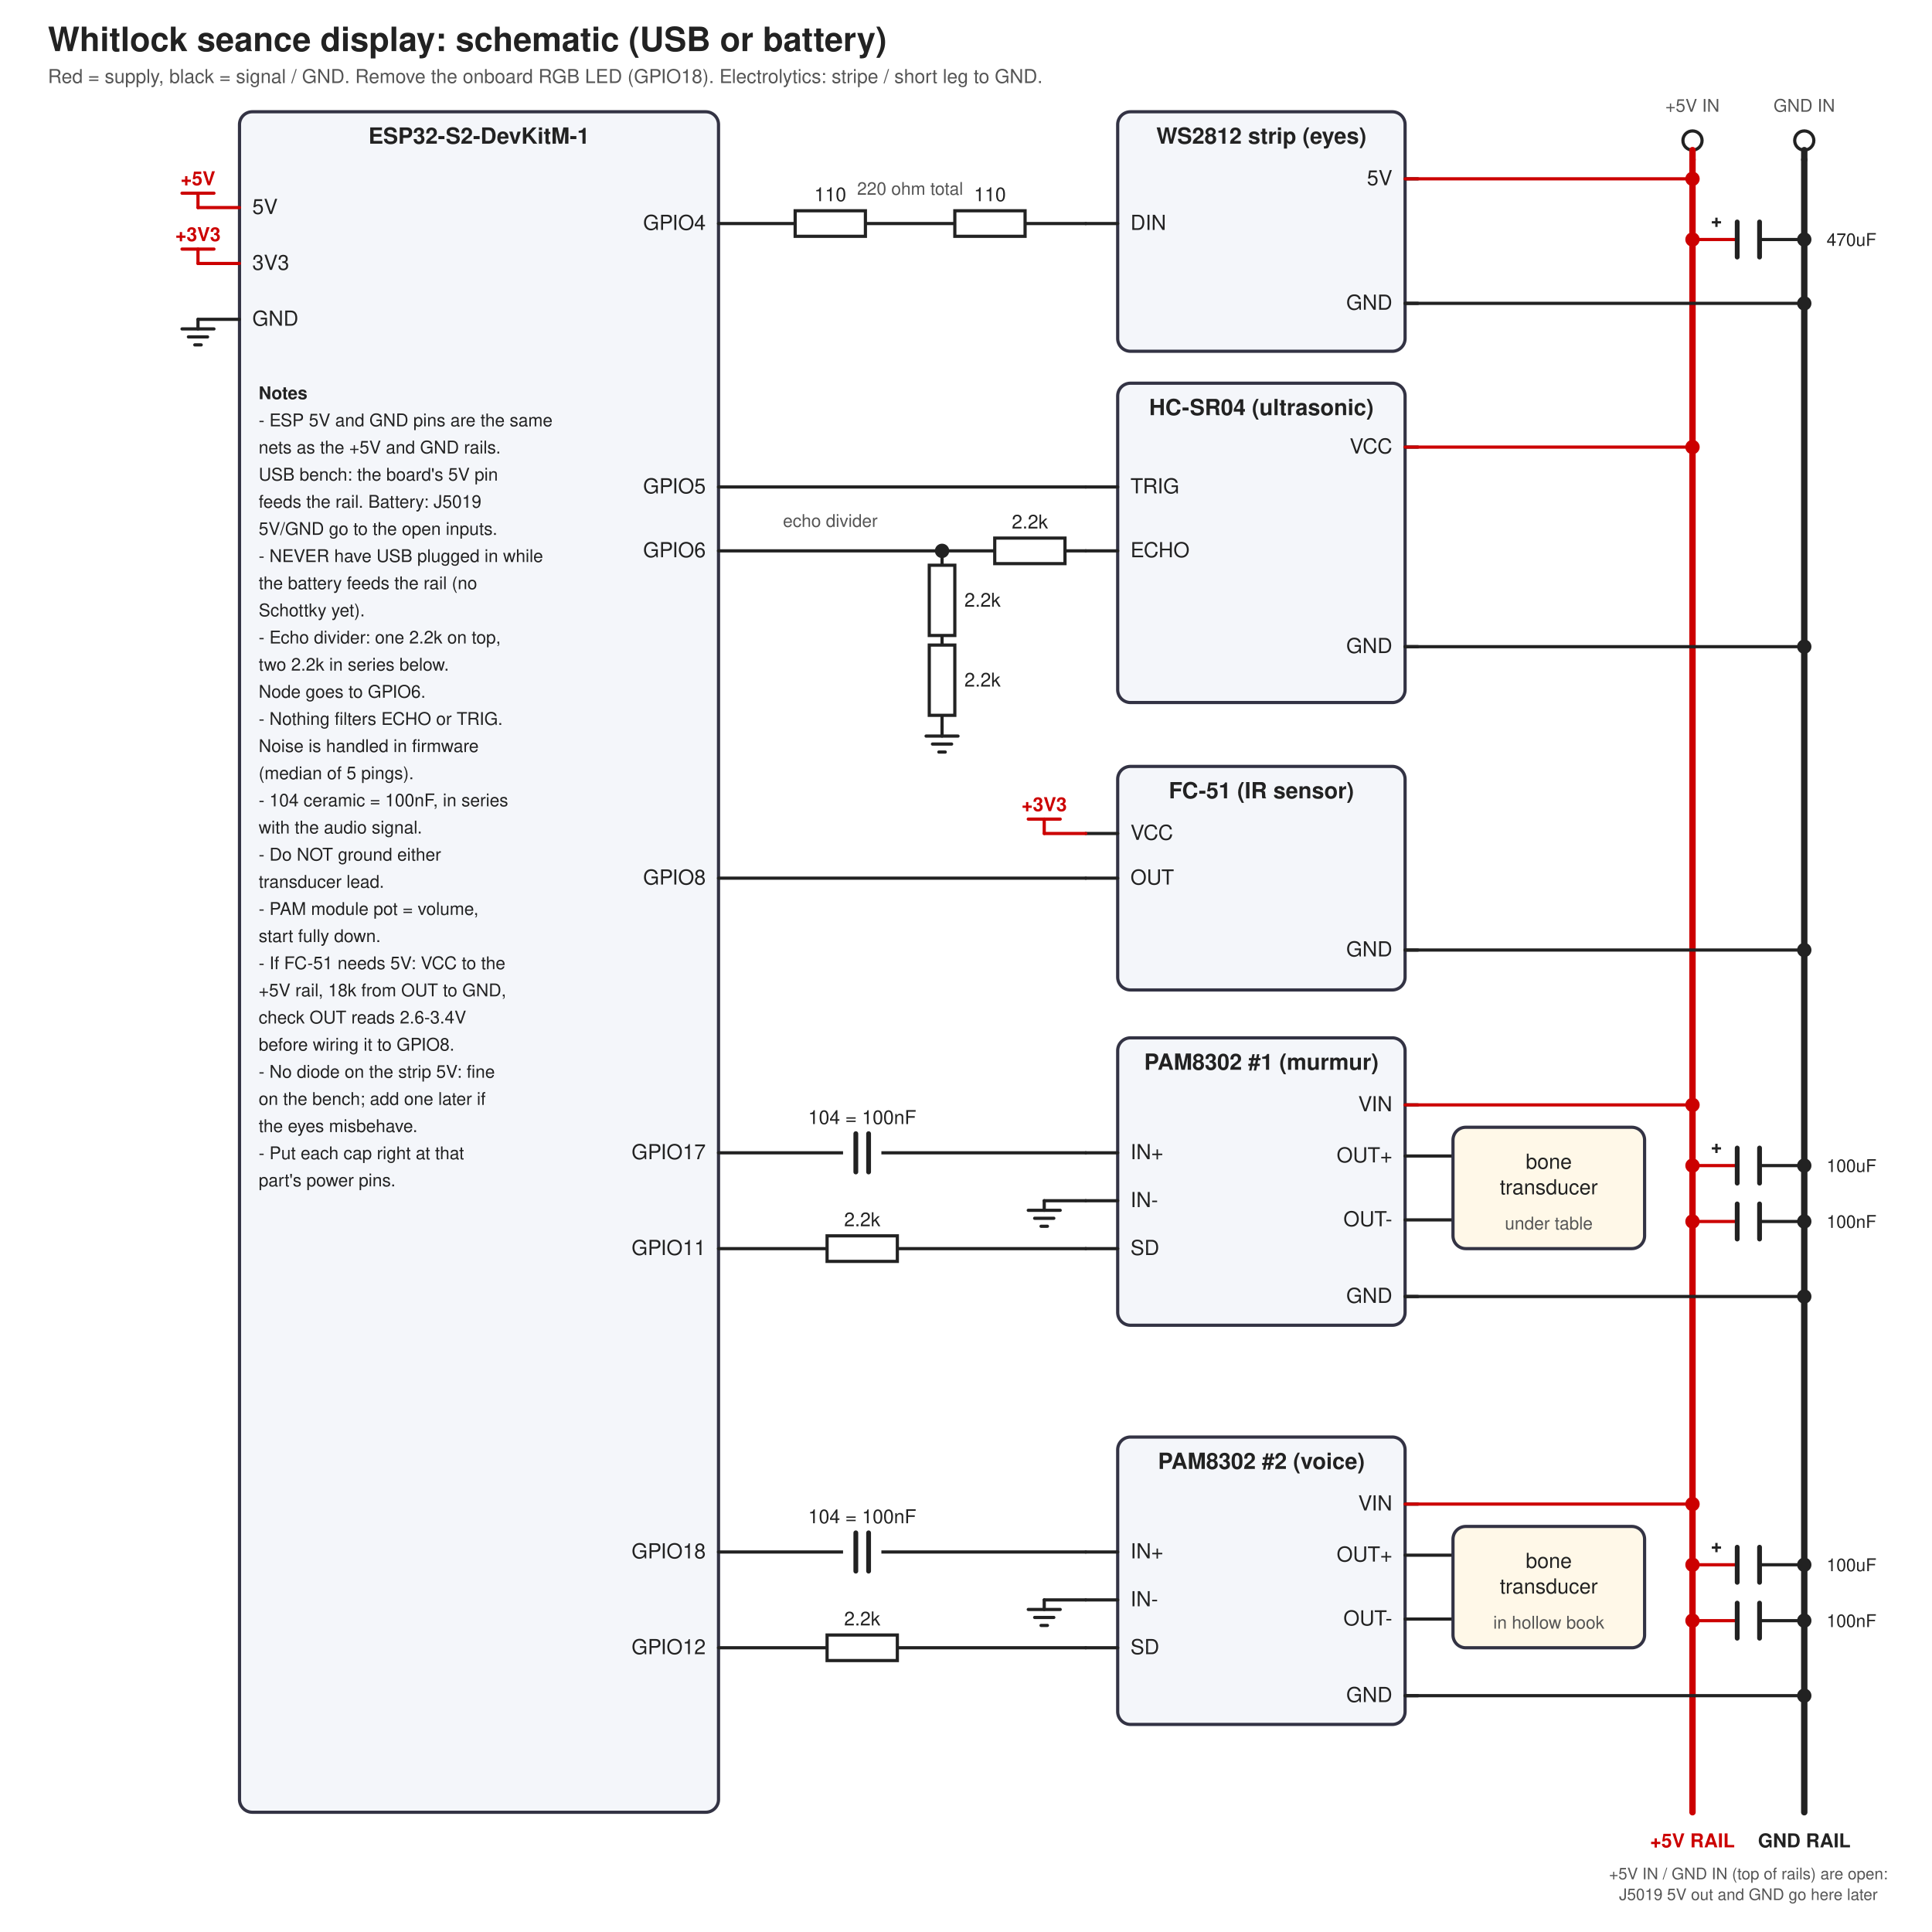
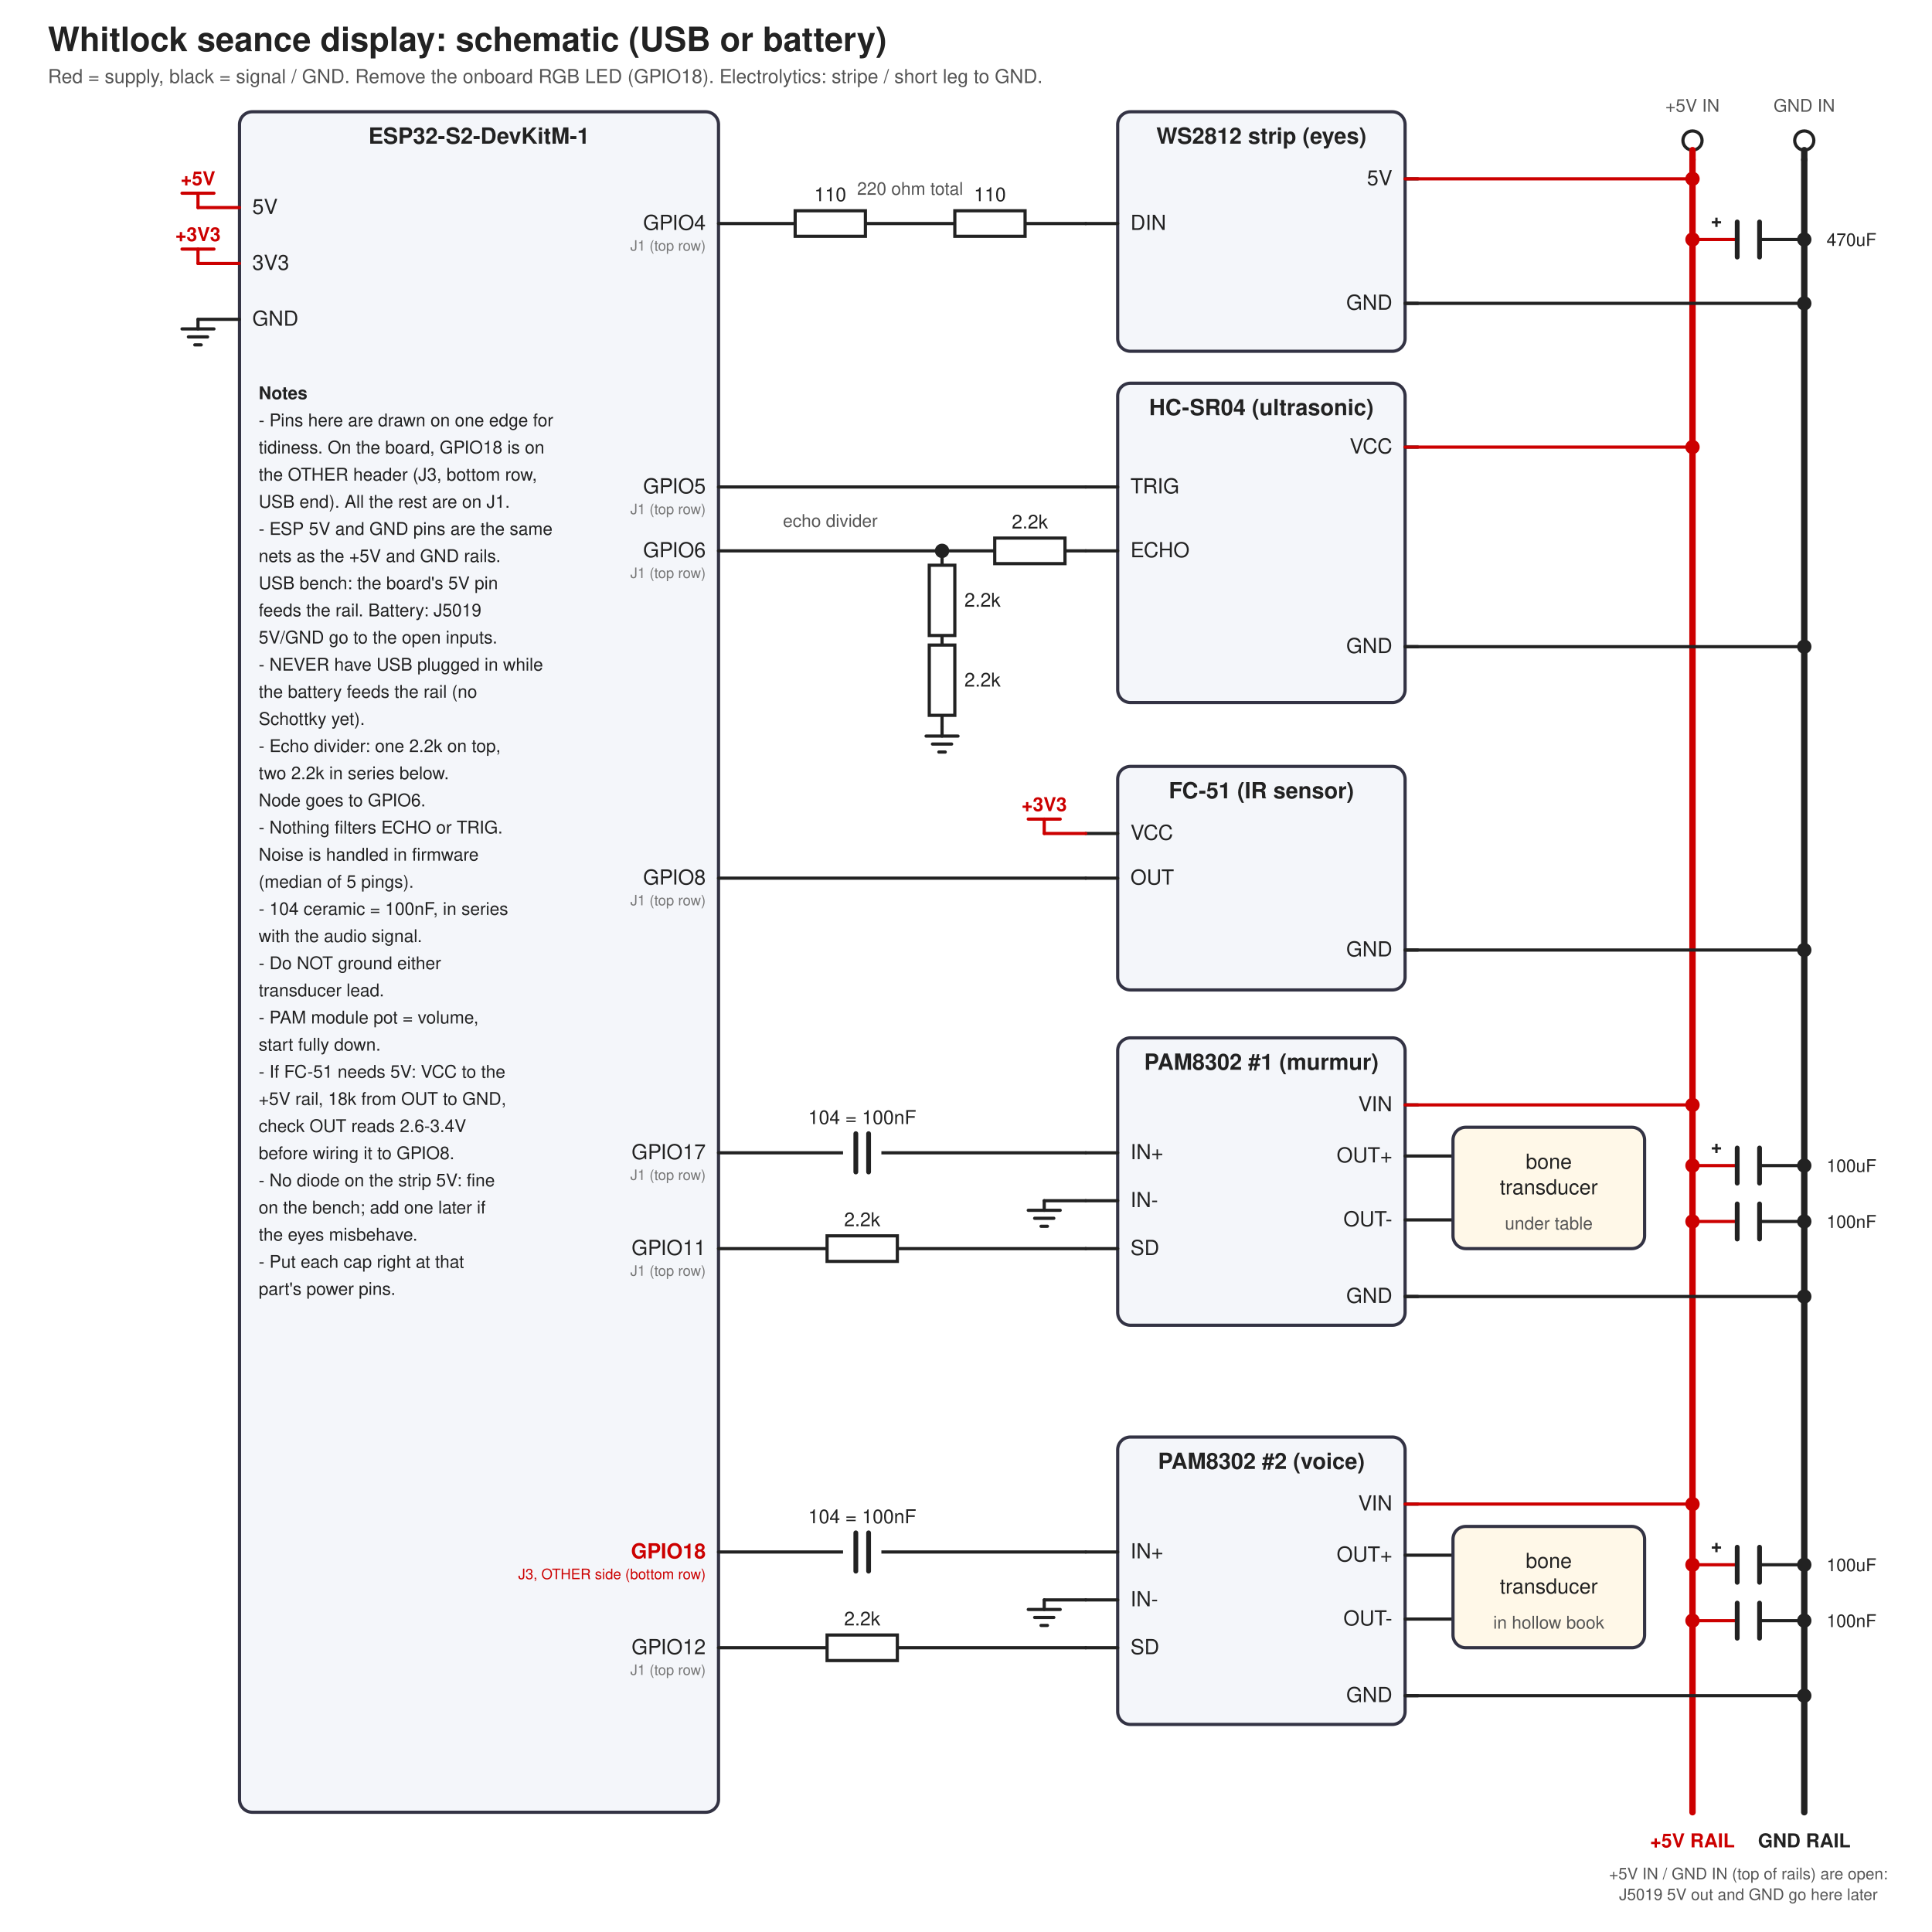
<svg xmlns="http://www.w3.org/2000/svg" viewBox="0 0 1210 1210" width="1210" height="1210">
  <rect width="1210" height="1210" fill="#fff" />
  <text x="30" y="32" font-size="21" text-anchor="start" fill="#222" font-weight="bold" font-family="Helvetica,Arial,sans-serif">Whitlock seance display: schematic (USB or battery)</text>
  <text x="30" y="52" font-size="12" text-anchor="start" fill="#555" font-weight="normal" font-family="Helvetica,Arial,sans-serif">Red = supply, black = signal / GND. Remove the onboard RGB LED (GPIO18). Electrolytics: stripe / short leg to GND.</text>
  <line x1="1060" y1="100" x2="1060" y2="1135" stroke="#c00" stroke-width="4" stroke-linecap="round" />
  <line x1="1130" y1="100" x2="1130" y2="1135" stroke="#222" stroke-width="4" stroke-linecap="round" />
  <text x="1060" y="1157" font-size="12" text-anchor="middle" fill="#c00" font-weight="bold" font-family="Helvetica,Arial,sans-serif">+5V RAIL</text>
  <text x="1130" y="1157" font-size="12" text-anchor="middle" fill="#222" font-weight="bold" font-family="Helvetica,Arial,sans-serif">GND RAIL</text>
  <circle cx="1060" cy="88" r="6" fill="#fff" stroke="#222" stroke-width="2" />
  <line x1="1060" y1="94" x2="1060" y2="100" stroke="#c00" stroke-width="4" stroke-linecap="round" />
  <text x="1060" y="70" font-size="11" text-anchor="middle" fill="#555" font-weight="normal" font-family="Helvetica,Arial,sans-serif">+5V IN</text>
  <circle cx="1130" cy="88" r="6" fill="#fff" stroke="#222" stroke-width="2" />
  <line x1="1130" y1="94" x2="1130" y2="100" stroke="#222" stroke-width="4" stroke-linecap="round" />
  <text x="1130" y="70" font-size="11" text-anchor="middle" fill="#555" font-weight="normal" font-family="Helvetica,Arial,sans-serif">GND IN</text>
  <text x="1095" y="1177" font-size="10" text-anchor="middle" fill="#555" font-weight="normal" font-family="Helvetica,Arial,sans-serif">+5V IN / GND IN (top of rails) are open:</text>
  <text x="1095" y="1190" font-size="10" text-anchor="middle" fill="#555" font-weight="normal" font-family="Helvetica,Arial,sans-serif">J5019 5V out and GND go here later</text>
  <rect x="150" y="70" width="300" height="1065" rx="8" fill="#f4f6fa" stroke="#334" stroke-width="2" />
  <text x="300.0" y="90" font-size="14" text-anchor="middle" fill="#222" font-weight="bold" font-family="Helvetica,Arial,sans-serif">ESP32-S2-DevKitM-1</text>
  <text x="158" y="134" font-size="13" text-anchor="start" fill="#222" font-weight="normal" font-family="Helvetica,Arial,sans-serif">5V</text>
  <line x1="124" y1="130" x2="150" y2="130" stroke="#c00" stroke-width="2" stroke-linecap="round" />
  <line x1="124" y1="130" x2="124" y2="121" stroke="#c00" stroke-width="2" stroke-linecap="round" />
  <line x1="114" y1="121" x2="134" y2="121" stroke="#c00" stroke-width="2" stroke-linecap="round" />
  <text x="124" y="116" font-size="12" text-anchor="middle" fill="#c00" font-weight="bold" font-family="Helvetica,Arial,sans-serif">+5V</text>
  <text x="158" y="169" font-size="13" text-anchor="start" fill="#222" font-weight="normal" font-family="Helvetica,Arial,sans-serif">3V3</text>
  <line x1="124" y1="165" x2="150" y2="165" stroke="#c00" stroke-width="2" stroke-linecap="round" />
  <line x1="124" y1="165" x2="124" y2="156" stroke="#c00" stroke-width="2" stroke-linecap="round" />
  <line x1="114" y1="156" x2="134" y2="156" stroke="#c00" stroke-width="2" stroke-linecap="round" />
  <text x="124" y="151" font-size="12" text-anchor="middle" fill="#c00" font-weight="bold" font-family="Helvetica,Arial,sans-serif">+3V3</text>
  <text x="158" y="204" font-size="13" text-anchor="start" fill="#222" font-weight="normal" font-family="Helvetica,Arial,sans-serif">GND</text>
  <line x1="124" y1="200" x2="150" y2="200" stroke="#222" stroke-width="2" stroke-linecap="round" />
  <line x1="124" y1="200" x2="124" y2="206" stroke="#222" stroke-width="2" stroke-linecap="round" />
  <line x1="114" y1="206" x2="134" y2="206" stroke="#222" stroke-width="2" stroke-linecap="round" />
  <line x1="118" y1="211" x2="130" y2="211" stroke="#222" stroke-width="2" stroke-linecap="round" />
  <line x1="122" y1="216" x2="126" y2="216" stroke="#222" stroke-width="2" stroke-linecap="round" />
  <text x="442" y="144" font-size="13" text-anchor="end" fill="#222" font-weight="normal" font-family="Helvetica,Arial,sans-serif">GPIO4</text>
+   <text x="442" y="157" font-size="9" text-anchor="end" fill="#777" font-weight="normal" font-family="Helvetica,Arial,sans-serif">J1 (top row)</text>
  <text x="442" y="309" font-size="13" text-anchor="end" fill="#222" font-weight="normal" font-family="Helvetica,Arial,sans-serif">GPIO5</text>
+   <text x="442" y="322" font-size="9" text-anchor="end" fill="#777" font-weight="normal" font-family="Helvetica,Arial,sans-serif">J1 (top row)</text>
  <text x="442" y="349" font-size="13" text-anchor="end" fill="#222" font-weight="normal" font-family="Helvetica,Arial,sans-serif">GPIO6</text>
+   <text x="442" y="362" font-size="9" text-anchor="end" fill="#777" font-weight="normal" font-family="Helvetica,Arial,sans-serif">J1 (top row)</text>
  <text x="442" y="554" font-size="13" text-anchor="end" fill="#222" font-weight="normal" font-family="Helvetica,Arial,sans-serif">GPIO8</text>
+   <text x="442" y="567" font-size="9" text-anchor="end" fill="#777" font-weight="normal" font-family="Helvetica,Arial,sans-serif">J1 (top row)</text>
  <text x="442" y="726" font-size="13" text-anchor="end" fill="#222" font-weight="normal" font-family="Helvetica,Arial,sans-serif">GPIO17</text>
+   <text x="442" y="739" font-size="9" text-anchor="end" fill="#777" font-weight="normal" font-family="Helvetica,Arial,sans-serif">J1 (top row)</text>
  <text x="442" y="786" font-size="13" text-anchor="end" fill="#222" font-weight="normal" font-family="Helvetica,Arial,sans-serif">GPIO11</text>
-   <text x="442" y="976" font-size="13" text-anchor="end" fill="#222" font-weight="normal" font-family="Helvetica,Arial,sans-serif">GPIO18</text>
+   <text x="442" y="799" font-size="9" text-anchor="end" fill="#777" font-weight="normal" font-family="Helvetica,Arial,sans-serif">J1 (top row)</text>
+   <text x="442" y="976" font-size="13" text-anchor="end" fill="#c00" font-weight="bold" font-family="Helvetica,Arial,sans-serif">GPIO18</text>
+   <text x="442" y="989" font-size="9" text-anchor="end" fill="#c00" font-weight="normal" font-family="Helvetica,Arial,sans-serif">J3, OTHER side (bottom row)</text>
  <text x="442" y="1036" font-size="13" text-anchor="end" fill="#222" font-weight="normal" font-family="Helvetica,Arial,sans-serif">GPIO12</text>
+   <text x="442" y="1049" font-size="9" text-anchor="end" fill="#777" font-weight="normal" font-family="Helvetica,Arial,sans-serif">J1 (top row)</text>
  <text x="162" y="250" font-size="11" text-anchor="start" fill="#222" font-weight="bold" font-family="Helvetica,Arial,sans-serif">Notes</text>
-   <text x="162" y="267" font-size="11" text-anchor="start" fill="#222" font-weight="normal" font-family="Helvetica,Arial,sans-serif">- ESP 5V and GND pins are the same</text>
-   <text x="162" y="284" font-size="11" text-anchor="start" fill="#222" font-weight="normal" font-family="Helvetica,Arial,sans-serif">  nets as the +5V and GND rails.</text>
-   <text x="162" y="301" font-size="11" text-anchor="start" fill="#222" font-weight="normal" font-family="Helvetica,Arial,sans-serif">  USB bench: the board's 5V pin</text>
-   <text x="162" y="318" font-size="11" text-anchor="start" fill="#222" font-weight="normal" font-family="Helvetica,Arial,sans-serif">  feeds the rail. Battery: J5019</text>
-   <text x="162" y="335" font-size="11" text-anchor="start" fill="#222" font-weight="normal" font-family="Helvetica,Arial,sans-serif">  5V/GND go to the open inputs.</text>
-   <text x="162" y="352" font-size="11" text-anchor="start" fill="#222" font-weight="normal" font-family="Helvetica,Arial,sans-serif">- NEVER have USB plugged in while</text>
-   <text x="162" y="369" font-size="11" text-anchor="start" fill="#222" font-weight="normal" font-family="Helvetica,Arial,sans-serif">  the battery feeds the rail (no</text>
-   <text x="162" y="386" font-size="11" text-anchor="start" fill="#222" font-weight="normal" font-family="Helvetica,Arial,sans-serif">  Schottky yet).</text>
-   <text x="162" y="403" font-size="11" text-anchor="start" fill="#222" font-weight="normal" font-family="Helvetica,Arial,sans-serif">- Echo divider: one 2.2k on top,</text>
-   <text x="162" y="420" font-size="11" text-anchor="start" fill="#222" font-weight="normal" font-family="Helvetica,Arial,sans-serif">  two 2.2k in series below.</text>
-   <text x="162" y="437" font-size="11" text-anchor="start" fill="#222" font-weight="normal" font-family="Helvetica,Arial,sans-serif">  Node goes to GPIO6.</text>
-   <text x="162" y="454" font-size="11" text-anchor="start" fill="#222" font-weight="normal" font-family="Helvetica,Arial,sans-serif">- Nothing filters ECHO or TRIG.</text>
-   <text x="162" y="471" font-size="11" text-anchor="start" fill="#222" font-weight="normal" font-family="Helvetica,Arial,sans-serif">  Noise is handled in firmware</text>
-   <text x="162" y="488" font-size="11" text-anchor="start" fill="#222" font-weight="normal" font-family="Helvetica,Arial,sans-serif">  (median of 5 pings).</text>
-   <text x="162" y="505" font-size="11" text-anchor="start" fill="#222" font-weight="normal" font-family="Helvetica,Arial,sans-serif">- 104 ceramic = 100nF, in series</text>
-   <text x="162" y="522" font-size="11" text-anchor="start" fill="#222" font-weight="normal" font-family="Helvetica,Arial,sans-serif">  with the audio signal.</text>
-   <text x="162" y="539" font-size="11" text-anchor="start" fill="#222" font-weight="normal" font-family="Helvetica,Arial,sans-serif">- Do NOT ground either</text>
-   <text x="162" y="556" font-size="11" text-anchor="start" fill="#222" font-weight="normal" font-family="Helvetica,Arial,sans-serif">  transducer lead.</text>
-   <text x="162" y="573" font-size="11" text-anchor="start" fill="#222" font-weight="normal" font-family="Helvetica,Arial,sans-serif">- PAM module pot = volume,</text>
-   <text x="162" y="590" font-size="11" text-anchor="start" fill="#222" font-weight="normal" font-family="Helvetica,Arial,sans-serif">  start fully down.</text>
-   <text x="162" y="607" font-size="11" text-anchor="start" fill="#222" font-weight="normal" font-family="Helvetica,Arial,sans-serif">- If FC-51 needs 5V: VCC to the</text>
-   <text x="162" y="624" font-size="11" text-anchor="start" fill="#222" font-weight="normal" font-family="Helvetica,Arial,sans-serif">  +5V rail, 18k from OUT to GND,</text>
-   <text x="162" y="641" font-size="11" text-anchor="start" fill="#222" font-weight="normal" font-family="Helvetica,Arial,sans-serif">  check OUT reads 2.6-3.4V</text>
-   <text x="162" y="658" font-size="11" text-anchor="start" fill="#222" font-weight="normal" font-family="Helvetica,Arial,sans-serif">  before wiring it to GPIO8.</text>
-   <text x="162" y="675" font-size="11" text-anchor="start" fill="#222" font-weight="normal" font-family="Helvetica,Arial,sans-serif">- No diode on the strip 5V: fine</text>
-   <text x="162" y="692" font-size="11" text-anchor="start" fill="#222" font-weight="normal" font-family="Helvetica,Arial,sans-serif">  on the bench; add one later if</text>
-   <text x="162" y="709" font-size="11" text-anchor="start" fill="#222" font-weight="normal" font-family="Helvetica,Arial,sans-serif">  the eyes misbehave.</text>
-   <text x="162" y="726" font-size="11" text-anchor="start" fill="#222" font-weight="normal" font-family="Helvetica,Arial,sans-serif">- Put each cap right at that</text>
-   <text x="162" y="743" font-size="11" text-anchor="start" fill="#222" font-weight="normal" font-family="Helvetica,Arial,sans-serif">  part's power pins.</text>
+   <text x="162" y="267" font-size="11" text-anchor="start" fill="#222" font-weight="normal" font-family="Helvetica,Arial,sans-serif">- Pins here are drawn on one edge for</text>
+   <text x="162" y="284" font-size="11" text-anchor="start" fill="#222" font-weight="normal" font-family="Helvetica,Arial,sans-serif">  tidiness. On the board, GPIO18 is on</text>
+   <text x="162" y="301" font-size="11" text-anchor="start" fill="#222" font-weight="normal" font-family="Helvetica,Arial,sans-serif">  the OTHER header (J3, bottom row,</text>
+   <text x="162" y="318" font-size="11" text-anchor="start" fill="#222" font-weight="normal" font-family="Helvetica,Arial,sans-serif">  USB end). All the rest are on J1.</text>
+   <text x="162" y="335" font-size="11" text-anchor="start" fill="#222" font-weight="normal" font-family="Helvetica,Arial,sans-serif">- ESP 5V and GND pins are the same</text>
+   <text x="162" y="352" font-size="11" text-anchor="start" fill="#222" font-weight="normal" font-family="Helvetica,Arial,sans-serif">  nets as the +5V and GND rails.</text>
+   <text x="162" y="369" font-size="11" text-anchor="start" fill="#222" font-weight="normal" font-family="Helvetica,Arial,sans-serif">  USB bench: the board's 5V pin</text>
+   <text x="162" y="386" font-size="11" text-anchor="start" fill="#222" font-weight="normal" font-family="Helvetica,Arial,sans-serif">  feeds the rail. Battery: J5019</text>
+   <text x="162" y="403" font-size="11" text-anchor="start" fill="#222" font-weight="normal" font-family="Helvetica,Arial,sans-serif">  5V/GND go to the open inputs.</text>
+   <text x="162" y="420" font-size="11" text-anchor="start" fill="#222" font-weight="normal" font-family="Helvetica,Arial,sans-serif">- NEVER have USB plugged in while</text>
+   <text x="162" y="437" font-size="11" text-anchor="start" fill="#222" font-weight="normal" font-family="Helvetica,Arial,sans-serif">  the battery feeds the rail (no</text>
+   <text x="162" y="454" font-size="11" text-anchor="start" fill="#222" font-weight="normal" font-family="Helvetica,Arial,sans-serif">  Schottky yet).</text>
+   <text x="162" y="471" font-size="11" text-anchor="start" fill="#222" font-weight="normal" font-family="Helvetica,Arial,sans-serif">- Echo divider: one 2.2k on top,</text>
+   <text x="162" y="488" font-size="11" text-anchor="start" fill="#222" font-weight="normal" font-family="Helvetica,Arial,sans-serif">  two 2.2k in series below.</text>
+   <text x="162" y="505" font-size="11" text-anchor="start" fill="#222" font-weight="normal" font-family="Helvetica,Arial,sans-serif">  Node goes to GPIO6.</text>
+   <text x="162" y="522" font-size="11" text-anchor="start" fill="#222" font-weight="normal" font-family="Helvetica,Arial,sans-serif">- Nothing filters ECHO or TRIG.</text>
+   <text x="162" y="539" font-size="11" text-anchor="start" fill="#222" font-weight="normal" font-family="Helvetica,Arial,sans-serif">  Noise is handled in firmware</text>
+   <text x="162" y="556" font-size="11" text-anchor="start" fill="#222" font-weight="normal" font-family="Helvetica,Arial,sans-serif">  (median of 5 pings).</text>
+   <text x="162" y="573" font-size="11" text-anchor="start" fill="#222" font-weight="normal" font-family="Helvetica,Arial,sans-serif">- 104 ceramic = 100nF, in series</text>
+   <text x="162" y="590" font-size="11" text-anchor="start" fill="#222" font-weight="normal" font-family="Helvetica,Arial,sans-serif">  with the audio signal.</text>
+   <text x="162" y="607" font-size="11" text-anchor="start" fill="#222" font-weight="normal" font-family="Helvetica,Arial,sans-serif">- Do NOT ground either</text>
+   <text x="162" y="624" font-size="11" text-anchor="start" fill="#222" font-weight="normal" font-family="Helvetica,Arial,sans-serif">  transducer lead.</text>
+   <text x="162" y="641" font-size="11" text-anchor="start" fill="#222" font-weight="normal" font-family="Helvetica,Arial,sans-serif">- PAM module pot = volume,</text>
+   <text x="162" y="658" font-size="11" text-anchor="start" fill="#222" font-weight="normal" font-family="Helvetica,Arial,sans-serif">  start fully down.</text>
+   <text x="162" y="675" font-size="11" text-anchor="start" fill="#222" font-weight="normal" font-family="Helvetica,Arial,sans-serif">- If FC-51 needs 5V: VCC to the</text>
+   <text x="162" y="692" font-size="11" text-anchor="start" fill="#222" font-weight="normal" font-family="Helvetica,Arial,sans-serif">  +5V rail, 18k from OUT to GND,</text>
+   <text x="162" y="709" font-size="11" text-anchor="start" fill="#222" font-weight="normal" font-family="Helvetica,Arial,sans-serif">  check OUT reads 2.6-3.4V</text>
+   <text x="162" y="726" font-size="11" text-anchor="start" fill="#222" font-weight="normal" font-family="Helvetica,Arial,sans-serif">  before wiring it to GPIO8.</text>
+   <text x="162" y="743" font-size="11" text-anchor="start" fill="#222" font-weight="normal" font-family="Helvetica,Arial,sans-serif">- No diode on the strip 5V: fine</text>
+   <text x="162" y="760" font-size="11" text-anchor="start" fill="#222" font-weight="normal" font-family="Helvetica,Arial,sans-serif">  on the bench; add one later if</text>
+   <text x="162" y="777" font-size="11" text-anchor="start" fill="#222" font-weight="normal" font-family="Helvetica,Arial,sans-serif">  the eyes misbehave.</text>
+   <text x="162" y="794" font-size="11" text-anchor="start" fill="#222" font-weight="normal" font-family="Helvetica,Arial,sans-serif">- Put each cap right at that</text>
+   <text x="162" y="811" font-size="11" text-anchor="start" fill="#222" font-weight="normal" font-family="Helvetica,Arial,sans-serif">  part's power pins.</text>
  <rect x="700" y="70" width="180" height="150" rx="8" fill="#f4f6fa" stroke="#334" stroke-width="2" />
  <text x="790.0" y="90" font-size="14" text-anchor="middle" fill="#222" font-weight="bold" font-family="Helvetica,Arial,sans-serif">WS2812 strip (eyes)</text>
  <line x1="880" y1="112" x2="888" y2="112" stroke="#222" stroke-width="2" stroke-linecap="round" />
  <text x="872" y="116" font-size="13" text-anchor="end" fill="#222" font-weight="normal" font-family="Helvetica,Arial,sans-serif">5V</text>
  <line x1="880" y1="112" x2="1060" y2="112" stroke="#c00" stroke-width="2" stroke-linecap="round" />
  <circle cx="1060" cy="112" r="4.5" fill="#c00" />
  <line x1="680" y1="140" x2="700" y2="140" stroke="#222" stroke-width="2" stroke-linecap="round" />
  <text x="708" y="144" font-size="13" text-anchor="start" fill="#222" font-weight="normal" font-family="Helvetica,Arial,sans-serif">DIN</text>
  <line x1="880" y1="190" x2="888" y2="190" stroke="#222" stroke-width="2" stroke-linecap="round" />
  <text x="872" y="194" font-size="13" text-anchor="end" fill="#222" font-weight="normal" font-family="Helvetica,Arial,sans-serif">GND</text>
  <line x1="880" y1="190" x2="1130" y2="190" stroke="#222" stroke-width="2" stroke-linecap="round" />
  <circle cx="1130" cy="190" r="4.5" fill="#222" />
  <line x1="450" y1="140" x2="680" y2="140" stroke="#222" stroke-width="2" stroke-linecap="round" />
  <rect x="498" y="132" width="44" height="16" fill="#fff" stroke="#222" stroke-width="2" />
  <text x="520" y="126" font-size="12" text-anchor="middle" fill="#222" font-weight="normal" font-family="Helvetica,Arial,sans-serif">110</text>
  <rect x="598" y="132" width="44" height="16" fill="#fff" stroke="#222" stroke-width="2" />
  <text x="620" y="126" font-size="12" text-anchor="middle" fill="#222" font-weight="normal" font-family="Helvetica,Arial,sans-serif">110</text>
  <text x="570" y="122" font-size="11" text-anchor="middle" fill="#555" font-weight="normal" font-family="Helvetica,Arial,sans-serif">220 ohm total</text>
  <line x1="1060" y1="150" x2="1088" y2="150" stroke="#c00" stroke-width="2" stroke-linecap="round" />
  <line x1="1102" y1="150" x2="1130" y2="150" stroke="#222" stroke-width="2" stroke-linecap="round" />
  <line x1="1088" y1="139" x2="1088" y2="161" stroke="#222" stroke-width="3" stroke-linecap="round" />
  <line x1="1102" y1="139" x2="1102" y2="161" stroke="#222" stroke-width="3" stroke-linecap="round" />
  <circle cx="1060" cy="150" r="4.5" fill="#c00" />
  <circle cx="1130" cy="150" r="4.5" fill="#222" />
  <text x="1075" y="142" font-size="12" text-anchor="middle" fill="#222" font-weight="bold" font-family="Helvetica,Arial,sans-serif">+</text>
  <text x="1144" y="154" font-size="11" text-anchor="start" fill="#222" font-weight="normal" font-family="Helvetica,Arial,sans-serif">470uF</text>
  <rect x="700" y="240" width="180" height="200" rx="8" fill="#f4f6fa" stroke="#334" stroke-width="2" />
  <text x="790.0" y="260" font-size="14" text-anchor="middle" fill="#222" font-weight="bold" font-family="Helvetica,Arial,sans-serif">HC-SR04 (ultrasonic)</text>
  <line x1="880" y1="280" x2="888" y2="280" stroke="#222" stroke-width="2" stroke-linecap="round" />
  <text x="872" y="284" font-size="13" text-anchor="end" fill="#222" font-weight="normal" font-family="Helvetica,Arial,sans-serif">VCC</text>
  <line x1="880" y1="280" x2="1060" y2="280" stroke="#c00" stroke-width="2" stroke-linecap="round" />
  <circle cx="1060" cy="280" r="4.5" fill="#c00" />
  <line x1="680" y1="305" x2="700" y2="305" stroke="#222" stroke-width="2" stroke-linecap="round" />
  <text x="708" y="309" font-size="13" text-anchor="start" fill="#222" font-weight="normal" font-family="Helvetica,Arial,sans-serif">TRIG</text>
  <line x1="680" y1="345" x2="700" y2="345" stroke="#222" stroke-width="2" stroke-linecap="round" />
  <text x="708" y="349" font-size="13" text-anchor="start" fill="#222" font-weight="normal" font-family="Helvetica,Arial,sans-serif">ECHO</text>
  <line x1="880" y1="405" x2="888" y2="405" stroke="#222" stroke-width="2" stroke-linecap="round" />
  <text x="872" y="409" font-size="13" text-anchor="end" fill="#222" font-weight="normal" font-family="Helvetica,Arial,sans-serif">GND</text>
  <line x1="880" y1="405" x2="1130" y2="405" stroke="#222" stroke-width="2" stroke-linecap="round" />
  <circle cx="1130" cy="405" r="4.5" fill="#222" />
  <line x1="450" y1="305" x2="680" y2="305" stroke="#222" stroke-width="2" stroke-linecap="round" />
  <line x1="450" y1="345" x2="590" y2="345" stroke="#222" stroke-width="2" stroke-linecap="round" />
  <line x1="590" y1="345" x2="680" y2="345" stroke="#222" stroke-width="2" stroke-linecap="round" />
  <rect x="623" y="337" width="44" height="16" fill="#fff" stroke="#222" stroke-width="2" />
  <text x="645" y="331" font-size="12" text-anchor="middle" fill="#222" font-weight="normal" font-family="Helvetica,Arial,sans-serif">2.2k</text>
  <circle cx="590" cy="345" r="4.5" fill="#222" />
  <line x1="590" y1="345" x2="590" y2="455" stroke="#222" stroke-width="2" stroke-linecap="round" />
  <rect x="582" y="354" width="16" height="44" fill="#fff" stroke="#222" stroke-width="2" />
  <text x="604" y="380" font-size="12" text-anchor="start" fill="#222" font-weight="normal" font-family="Helvetica,Arial,sans-serif">2.2k</text>
  <rect x="582" y="404" width="16" height="44" fill="#fff" stroke="#222" stroke-width="2" />
  <text x="604" y="430" font-size="12" text-anchor="start" fill="#222" font-weight="normal" font-family="Helvetica,Arial,sans-serif">2.2k</text>
  <line x1="590" y1="455" x2="590" y2="461" stroke="#222" stroke-width="2" stroke-linecap="round" />
  <line x1="580" y1="461" x2="600" y2="461" stroke="#222" stroke-width="2" stroke-linecap="round" />
  <line x1="584" y1="466" x2="596" y2="466" stroke="#222" stroke-width="2" stroke-linecap="round" />
  <line x1="588" y1="471" x2="592" y2="471" stroke="#222" stroke-width="2" stroke-linecap="round" />
  <text x="520" y="330" font-size="11" text-anchor="middle" fill="#555" font-weight="normal" font-family="Helvetica,Arial,sans-serif">echo divider</text>
  <rect x="700" y="480" width="180" height="140" rx="8" fill="#f4f6fa" stroke="#334" stroke-width="2" />
  <text x="790.0" y="500" font-size="14" text-anchor="middle" fill="#222" font-weight="bold" font-family="Helvetica,Arial,sans-serif">FC-51 (IR sensor)</text>
  <line x1="680" y1="522" x2="700" y2="522" stroke="#222" stroke-width="2" stroke-linecap="round" />
  <text x="708" y="526" font-size="13" text-anchor="start" fill="#222" font-weight="normal" font-family="Helvetica,Arial,sans-serif">VCC</text>
  <line x1="654" y1="522" x2="680" y2="522" stroke="#c00" stroke-width="2" stroke-linecap="round" />
  <line x1="654" y1="522" x2="654" y2="513" stroke="#c00" stroke-width="2" stroke-linecap="round" />
  <line x1="644" y1="513" x2="664" y2="513" stroke="#c00" stroke-width="2" stroke-linecap="round" />
  <text x="654" y="508" font-size="12" text-anchor="middle" fill="#c00" font-weight="bold" font-family="Helvetica,Arial,sans-serif">+3V3</text>
  <line x1="680" y1="550" x2="700" y2="550" stroke="#222" stroke-width="2" stroke-linecap="round" />
  <text x="708" y="554" font-size="13" text-anchor="start" fill="#222" font-weight="normal" font-family="Helvetica,Arial,sans-serif">OUT</text>
  <line x1="880" y1="595" x2="888" y2="595" stroke="#222" stroke-width="2" stroke-linecap="round" />
  <text x="872" y="599" font-size="13" text-anchor="end" fill="#222" font-weight="normal" font-family="Helvetica,Arial,sans-serif">GND</text>
  <line x1="880" y1="595" x2="1130" y2="595" stroke="#222" stroke-width="2" stroke-linecap="round" />
  <circle cx="1130" cy="595" r="4.5" fill="#222" />
  <line x1="450" y1="550" x2="680" y2="550" stroke="#222" stroke-width="2" stroke-linecap="round" />
  <rect x="700" y="650" width="180" height="180" rx="8" fill="#f4f6fa" stroke="#334" stroke-width="2" />
  <text x="790.0" y="670" font-size="14" text-anchor="middle" fill="#222" font-weight="bold" font-family="Helvetica,Arial,sans-serif">PAM8302 #1 (murmur)</text>
  <line x1="880" y1="692" x2="888" y2="692" stroke="#222" stroke-width="2" stroke-linecap="round" />
  <text x="872" y="696" font-size="13" text-anchor="end" fill="#222" font-weight="normal" font-family="Helvetica,Arial,sans-serif">VIN</text>
  <line x1="880" y1="692" x2="1060" y2="692" stroke="#c00" stroke-width="2" stroke-linecap="round" />
  <circle cx="1060" cy="692" r="4.5" fill="#c00" />
  <line x1="680" y1="722" x2="700" y2="722" stroke="#222" stroke-width="2" stroke-linecap="round" />
  <text x="708" y="726" font-size="13" text-anchor="start" fill="#222" font-weight="normal" font-family="Helvetica,Arial,sans-serif">IN+</text>
  <line x1="680" y1="752" x2="700" y2="752" stroke="#222" stroke-width="2" stroke-linecap="round" />
  <text x="708" y="756" font-size="13" text-anchor="start" fill="#222" font-weight="normal" font-family="Helvetica,Arial,sans-serif">IN-</text>
  <line x1="654" y1="752" x2="680" y2="752" stroke="#222" stroke-width="2" stroke-linecap="round" />
  <line x1="654" y1="752" x2="654" y2="758" stroke="#222" stroke-width="2" stroke-linecap="round" />
  <line x1="644" y1="758" x2="664" y2="758" stroke="#222" stroke-width="2" stroke-linecap="round" />
  <line x1="648" y1="763" x2="660" y2="763" stroke="#222" stroke-width="2" stroke-linecap="round" />
  <line x1="652" y1="768" x2="656" y2="768" stroke="#222" stroke-width="2" stroke-linecap="round" />
  <line x1="680" y1="782" x2="700" y2="782" stroke="#222" stroke-width="2" stroke-linecap="round" />
  <text x="708" y="786" font-size="13" text-anchor="start" fill="#222" font-weight="normal" font-family="Helvetica,Arial,sans-serif">SD</text>
  <line x1="880" y1="812" x2="888" y2="812" stroke="#222" stroke-width="2" stroke-linecap="round" />
  <text x="872" y="816" font-size="13" text-anchor="end" fill="#222" font-weight="normal" font-family="Helvetica,Arial,sans-serif">GND</text>
  <line x1="880" y1="812" x2="1130" y2="812" stroke="#222" stroke-width="2" stroke-linecap="round" />
  <circle cx="1130" cy="812" r="4.5" fill="#222" />
  <line x1="450" y1="722" x2="680" y2="722" stroke="#222" stroke-width="2" stroke-linecap="round" />
  <rect x="528" y="710" width="24" height="24" fill="#fff" />
  <line x1="536" y1="710" x2="536" y2="734" stroke="#222" stroke-width="3" stroke-linecap="round" />
  <line x1="544" y1="710" x2="544" y2="734" stroke="#222" stroke-width="3" stroke-linecap="round" />
  <text x="540" y="704" font-size="12" text-anchor="middle" fill="#222" font-weight="normal" font-family="Helvetica,Arial,sans-serif">104 = 100nF</text>
  <line x1="450" y1="782" x2="680" y2="782" stroke="#222" stroke-width="2" stroke-linecap="round" />
  <rect x="518" y="774" width="44" height="16" fill="#fff" stroke="#222" stroke-width="2" />
  <text x="540" y="768" font-size="12" text-anchor="middle" fill="#222" font-weight="normal" font-family="Helvetica,Arial,sans-serif">2.2k</text>
  <text x="872" y="728" font-size="13" text-anchor="end" fill="#222" font-weight="normal" font-family="Helvetica,Arial,sans-serif">OUT+</text>
  <text x="872" y="768" font-size="13" text-anchor="end" fill="#222" font-weight="normal" font-family="Helvetica,Arial,sans-serif">OUT-</text>
  <line x1="880" y1="724" x2="910" y2="724" stroke="#222" stroke-width="2" stroke-linecap="round" />
  <line x1="880" y1="764" x2="910" y2="764" stroke="#222" stroke-width="2" stroke-linecap="round" />
  <rect x="910" y="706" width="120" height="76" rx="8" fill="#fff8e8" stroke="#334" stroke-width="2" />
  <text x="970" y="732" font-size="13" text-anchor="middle" fill="#222" font-weight="normal" font-family="Helvetica,Arial,sans-serif">bone</text>
  <text x="970" y="748" font-size="13" text-anchor="middle" fill="#222" font-weight="normal" font-family="Helvetica,Arial,sans-serif">transducer</text>
  <text x="970" y="770" font-size="11" text-anchor="middle" fill="#555" font-weight="normal" font-family="Helvetica,Arial,sans-serif">under table</text>
  <line x1="1060" y1="730" x2="1088" y2="730" stroke="#c00" stroke-width="2" stroke-linecap="round" />
  <line x1="1102" y1="730" x2="1130" y2="730" stroke="#222" stroke-width="2" stroke-linecap="round" />
  <line x1="1088" y1="719" x2="1088" y2="741" stroke="#222" stroke-width="3" stroke-linecap="round" />
  <line x1="1102" y1="719" x2="1102" y2="741" stroke="#222" stroke-width="3" stroke-linecap="round" />
  <circle cx="1060" cy="730" r="4.5" fill="#c00" />
  <circle cx="1130" cy="730" r="4.5" fill="#222" />
  <text x="1075" y="722" font-size="12" text-anchor="middle" fill="#222" font-weight="bold" font-family="Helvetica,Arial,sans-serif">+</text>
  <text x="1144" y="734" font-size="11" text-anchor="start" fill="#222" font-weight="normal" font-family="Helvetica,Arial,sans-serif">100uF</text>
  <line x1="1060" y1="765" x2="1088" y2="765" stroke="#c00" stroke-width="2" stroke-linecap="round" />
  <line x1="1102" y1="765" x2="1130" y2="765" stroke="#222" stroke-width="2" stroke-linecap="round" />
  <line x1="1088" y1="754" x2="1088" y2="776" stroke="#222" stroke-width="3" stroke-linecap="round" />
  <line x1="1102" y1="754" x2="1102" y2="776" stroke="#222" stroke-width="3" stroke-linecap="round" />
  <circle cx="1060" cy="765" r="4.5" fill="#c00" />
  <circle cx="1130" cy="765" r="4.5" fill="#222" />
  <text x="1144" y="769" font-size="11" text-anchor="start" fill="#222" font-weight="normal" font-family="Helvetica,Arial,sans-serif">100nF</text>
  <rect x="700" y="900" width="180" height="180" rx="8" fill="#f4f6fa" stroke="#334" stroke-width="2" />
  <text x="790.0" y="920" font-size="14" text-anchor="middle" fill="#222" font-weight="bold" font-family="Helvetica,Arial,sans-serif">PAM8302 #2 (voice)</text>
  <line x1="880" y1="942" x2="888" y2="942" stroke="#222" stroke-width="2" stroke-linecap="round" />
  <text x="872" y="946" font-size="13" text-anchor="end" fill="#222" font-weight="normal" font-family="Helvetica,Arial,sans-serif">VIN</text>
  <line x1="880" y1="942" x2="1060" y2="942" stroke="#c00" stroke-width="2" stroke-linecap="round" />
  <circle cx="1060" cy="942" r="4.5" fill="#c00" />
  <line x1="680" y1="972" x2="700" y2="972" stroke="#222" stroke-width="2" stroke-linecap="round" />
  <text x="708" y="976" font-size="13" text-anchor="start" fill="#222" font-weight="normal" font-family="Helvetica,Arial,sans-serif">IN+</text>
  <line x1="680" y1="1002" x2="700" y2="1002" stroke="#222" stroke-width="2" stroke-linecap="round" />
  <text x="708" y="1006" font-size="13" text-anchor="start" fill="#222" font-weight="normal" font-family="Helvetica,Arial,sans-serif">IN-</text>
  <line x1="654" y1="1002" x2="680" y2="1002" stroke="#222" stroke-width="2" stroke-linecap="round" />
  <line x1="654" y1="1002" x2="654" y2="1008" stroke="#222" stroke-width="2" stroke-linecap="round" />
  <line x1="644" y1="1008" x2="664" y2="1008" stroke="#222" stroke-width="2" stroke-linecap="round" />
  <line x1="648" y1="1013" x2="660" y2="1013" stroke="#222" stroke-width="2" stroke-linecap="round" />
  <line x1="652" y1="1018" x2="656" y2="1018" stroke="#222" stroke-width="2" stroke-linecap="round" />
  <line x1="680" y1="1032" x2="700" y2="1032" stroke="#222" stroke-width="2" stroke-linecap="round" />
  <text x="708" y="1036" font-size="13" text-anchor="start" fill="#222" font-weight="normal" font-family="Helvetica,Arial,sans-serif">SD</text>
  <line x1="880" y1="1062" x2="888" y2="1062" stroke="#222" stroke-width="2" stroke-linecap="round" />
  <text x="872" y="1066" font-size="13" text-anchor="end" fill="#222" font-weight="normal" font-family="Helvetica,Arial,sans-serif">GND</text>
  <line x1="880" y1="1062" x2="1130" y2="1062" stroke="#222" stroke-width="2" stroke-linecap="round" />
  <circle cx="1130" cy="1062" r="4.5" fill="#222" />
  <line x1="450" y1="972" x2="680" y2="972" stroke="#222" stroke-width="2" stroke-linecap="round" />
  <rect x="528" y="960" width="24" height="24" fill="#fff" />
  <line x1="536" y1="960" x2="536" y2="984" stroke="#222" stroke-width="3" stroke-linecap="round" />
  <line x1="544" y1="960" x2="544" y2="984" stroke="#222" stroke-width="3" stroke-linecap="round" />
  <text x="540" y="954" font-size="12" text-anchor="middle" fill="#222" font-weight="normal" font-family="Helvetica,Arial,sans-serif">104 = 100nF</text>
  <line x1="450" y1="1032" x2="680" y2="1032" stroke="#222" stroke-width="2" stroke-linecap="round" />
  <rect x="518" y="1024" width="44" height="16" fill="#fff" stroke="#222" stroke-width="2" />
  <text x="540" y="1018" font-size="12" text-anchor="middle" fill="#222" font-weight="normal" font-family="Helvetica,Arial,sans-serif">2.2k</text>
  <text x="872" y="978" font-size="13" text-anchor="end" fill="#222" font-weight="normal" font-family="Helvetica,Arial,sans-serif">OUT+</text>
  <text x="872" y="1018" font-size="13" text-anchor="end" fill="#222" font-weight="normal" font-family="Helvetica,Arial,sans-serif">OUT-</text>
  <line x1="880" y1="974" x2="910" y2="974" stroke="#222" stroke-width="2" stroke-linecap="round" />
  <line x1="880" y1="1014" x2="910" y2="1014" stroke="#222" stroke-width="2" stroke-linecap="round" />
  <rect x="910" y="956" width="120" height="76" rx="8" fill="#fff8e8" stroke="#334" stroke-width="2" />
  <text x="970" y="982" font-size="13" text-anchor="middle" fill="#222" font-weight="normal" font-family="Helvetica,Arial,sans-serif">bone</text>
  <text x="970" y="998" font-size="13" text-anchor="middle" fill="#222" font-weight="normal" font-family="Helvetica,Arial,sans-serif">transducer</text>
  <text x="970" y="1020" font-size="11" text-anchor="middle" fill="#555" font-weight="normal" font-family="Helvetica,Arial,sans-serif">in hollow book</text>
  <line x1="1060" y1="980" x2="1088" y2="980" stroke="#c00" stroke-width="2" stroke-linecap="round" />
  <line x1="1102" y1="980" x2="1130" y2="980" stroke="#222" stroke-width="2" stroke-linecap="round" />
  <line x1="1088" y1="969" x2="1088" y2="991" stroke="#222" stroke-width="3" stroke-linecap="round" />
  <line x1="1102" y1="969" x2="1102" y2="991" stroke="#222" stroke-width="3" stroke-linecap="round" />
  <circle cx="1060" cy="980" r="4.5" fill="#c00" />
  <circle cx="1130" cy="980" r="4.5" fill="#222" />
  <text x="1075" y="972" font-size="12" text-anchor="middle" fill="#222" font-weight="bold" font-family="Helvetica,Arial,sans-serif">+</text>
  <text x="1144" y="984" font-size="11" text-anchor="start" fill="#222" font-weight="normal" font-family="Helvetica,Arial,sans-serif">100uF</text>
  <line x1="1060" y1="1015" x2="1088" y2="1015" stroke="#c00" stroke-width="2" stroke-linecap="round" />
  <line x1="1102" y1="1015" x2="1130" y2="1015" stroke="#222" stroke-width="2" stroke-linecap="round" />
  <line x1="1088" y1="1004" x2="1088" y2="1026" stroke="#222" stroke-width="3" stroke-linecap="round" />
  <line x1="1102" y1="1004" x2="1102" y2="1026" stroke="#222" stroke-width="3" stroke-linecap="round" />
  <circle cx="1060" cy="1015" r="4.5" fill="#c00" />
  <circle cx="1130" cy="1015" r="4.5" fill="#222" />
  <text x="1144" y="1019" font-size="11" text-anchor="start" fill="#222" font-weight="normal" font-family="Helvetica,Arial,sans-serif">100nF</text>
</svg>
